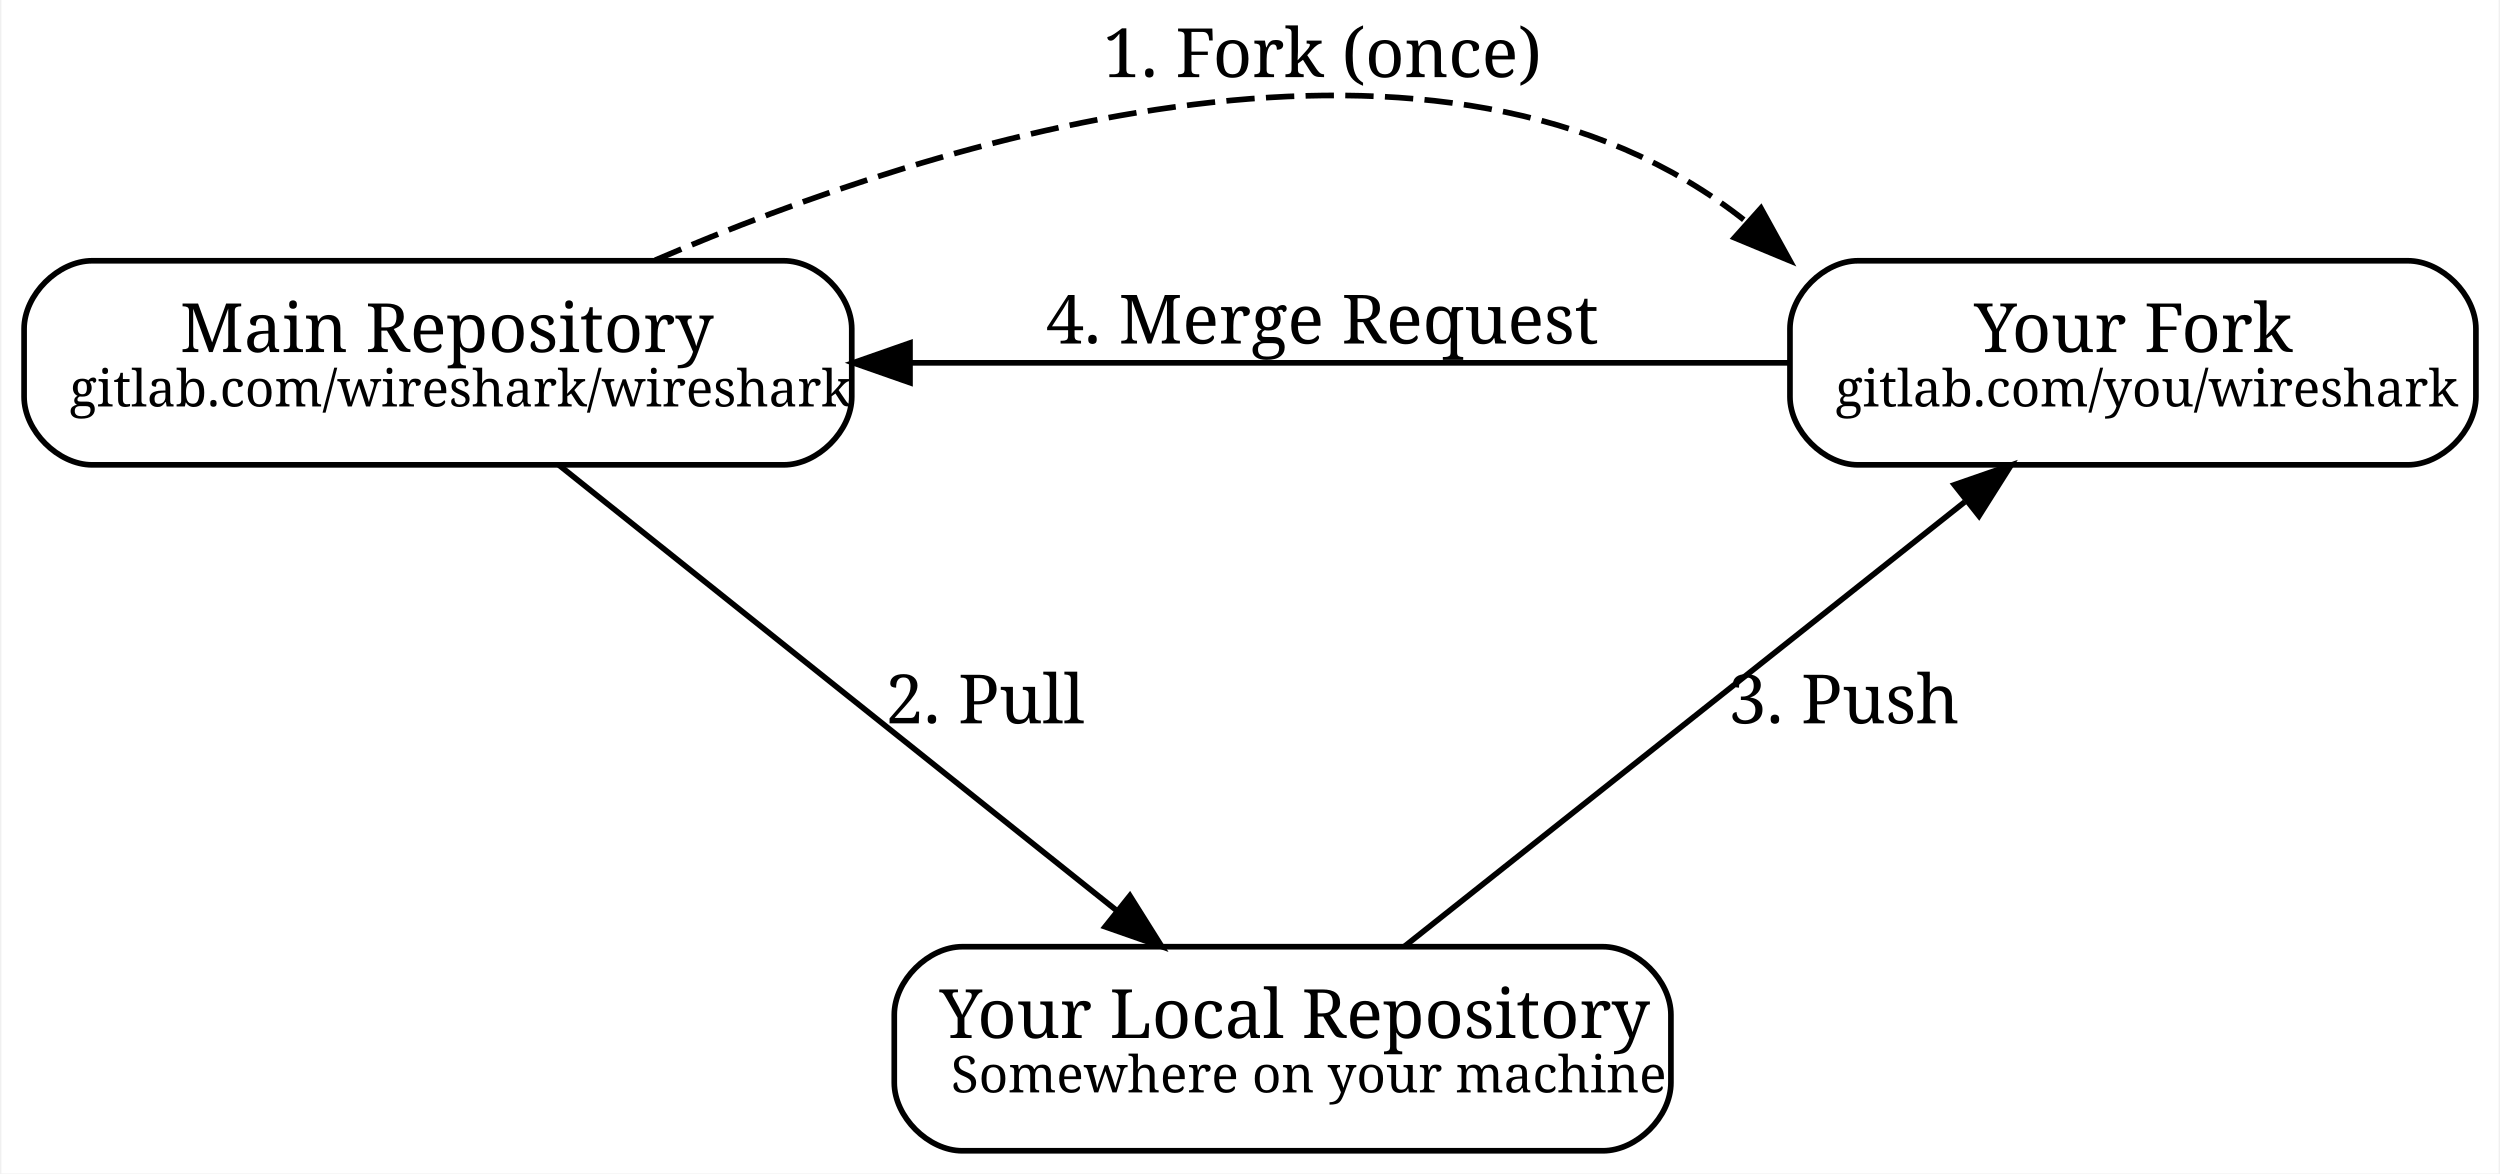
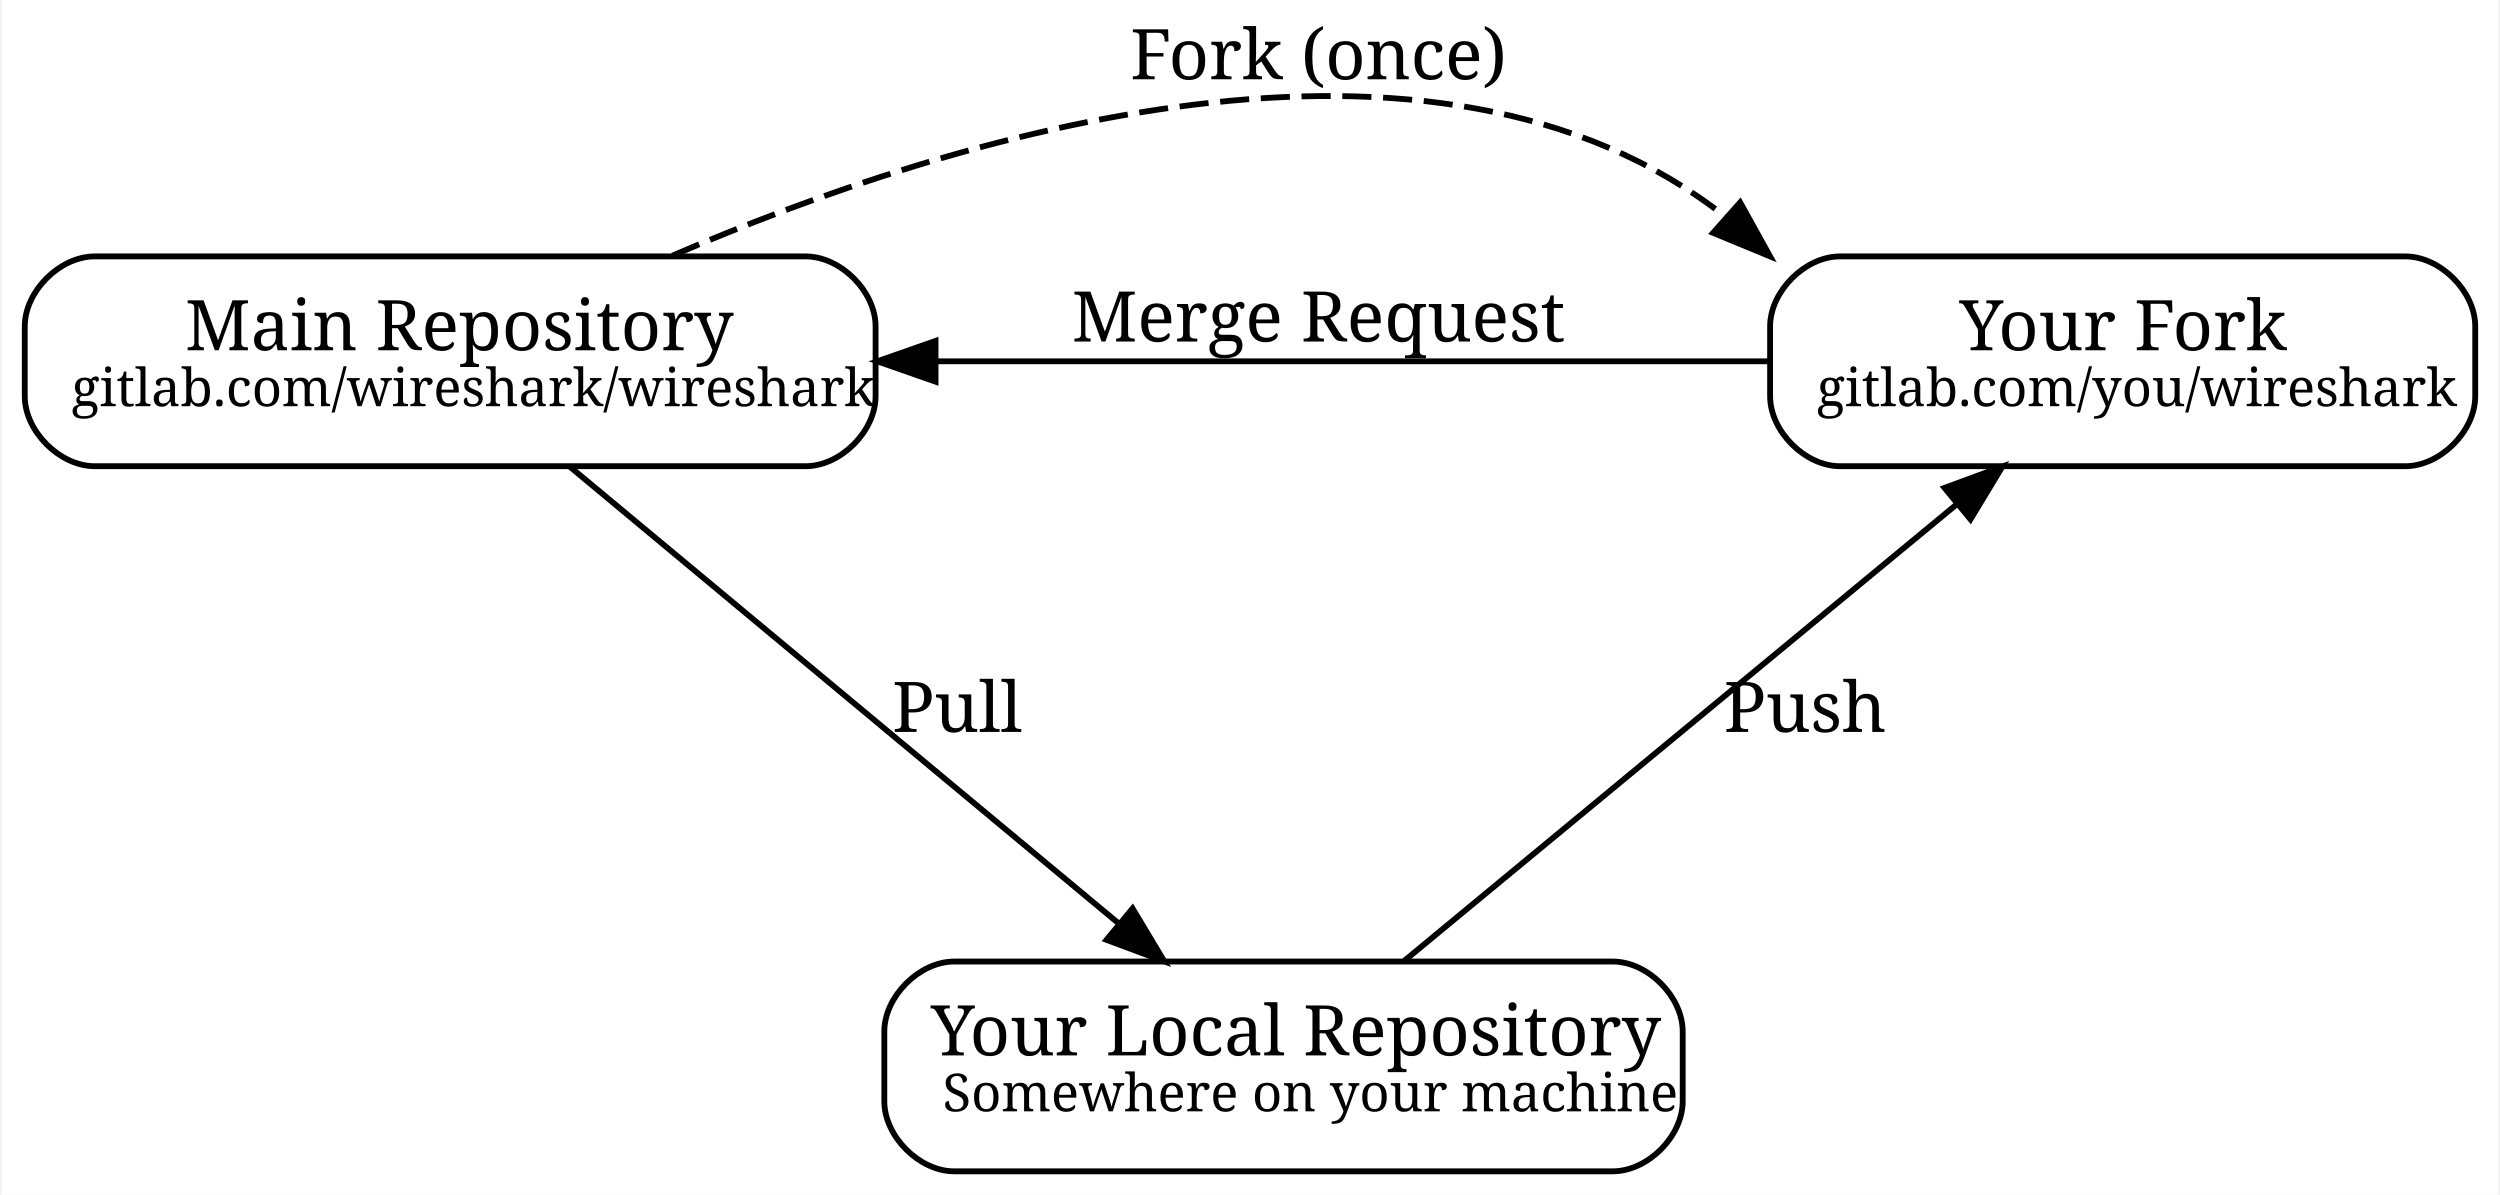
- <svg xmlns="http://www.w3.org/2000/svg" width="441pt" height="207pt" viewBox="0.00 0.00 440.50 207.00">
-   <g id="graph0" class="graph" transform="scale(1 1) rotate(0) translate(4 203)">
-     <polygon fill="white" stroke="transparent" points="-4,4 -4,-203 436.5,-203 436.5,4 -4,4" />
+ <svg xmlns="http://www.w3.org/2000/svg" width="429pt" height="205pt" viewBox="0.00 0.00 428.50 205.00">
+   <g id="graph0" class="graph" transform="scale(1 1) rotate(0) translate(4 201)">
+     <polygon fill="white" stroke="transparent" points="-4,4 -4,-201 424.5,-201 424.5,4 -4,4" />
    <g id="node1" class="node">
      <path fill="none" stroke="black" d="M134,-157C134,-157 12,-157 12,-157 6,-157 0,-151 0,-145 0,-145 0,-133 0,-133 0,-127 6,-121 12,-121 12,-121 134,-121 134,-121 140,-121 146,-127 146,-133 146,-133 146,-145 146,-145 146,-151 140,-157 134,-157" />
      <text text-anchor="start" x="27.5" y="-140.9" font-family="Georgia" font-size="12.00">Main Repository</text>
      <text text-anchor="start" x="8" y="-131.3" font-family="Georgia" font-size="9.00">gitlab.com/wireshark/wireshark</text>
    </g>
    <g id="node2" class="node">
-       <path fill="none" stroke="black" d="M420.5,-157C420.5,-157 323.5,-157 323.5,-157 317.5,-157 311.5,-151 311.5,-145 311.5,-145 311.5,-133 311.5,-133 311.5,-127 317.5,-121 323.5,-121 323.5,-121 420.5,-121 420.5,-121 426.5,-121 432.5,-127 432.5,-133 432.5,-133 432.5,-145 432.5,-145 432.5,-151 426.5,-157 420.5,-157" />
-       <text text-anchor="start" x="344" y="-140.9" font-family="Georgia" font-size="12.00">Your Fork</text>
-       <text text-anchor="start" x="319.5" y="-131.3" font-family="Georgia" font-size="9.00">gitlab.com/you/wireshark</text>
+       <path fill="none" stroke="black" d="M408.5,-157C408.5,-157 311.5,-157 311.5,-157 305.5,-157 299.5,-151 299.5,-145 299.5,-145 299.5,-133 299.5,-133 299.5,-127 305.5,-121 311.5,-121 311.5,-121 408.5,-121 408.5,-121 414.5,-121 420.5,-127 420.5,-133 420.5,-133 420.5,-145 420.5,-145 420.5,-151 414.5,-157 408.5,-157" />
+       <text text-anchor="start" x="332" y="-140.9" font-family="Georgia" font-size="12.00">Your Fork</text>
+       <text text-anchor="start" x="307.5" y="-131.3" font-family="Georgia" font-size="9.00">gitlab.com/you/wireshark</text>
    </g>
    <g id="edge1" class="edge">
-       <path fill="none" stroke="black" stroke-dasharray="5,2" d="M111.33,-157.11C161.44,-178.63 250.32,-206.57 303.87,-163.83" />
-       <polygon fill="black" stroke="black" points="306.38,-166.28 311.5,-157 301.71,-161.06 306.38,-166.28" />
-       <text text-anchor="middle" x="229" y="-189.4" font-family="Georgia" font-size="12.00">1. Fork (once)</text>
+       <path fill="none" stroke="black" stroke-dasharray="5,2" d="M111.13,-157.13C158.91,-177.68 241.75,-203.49 292.02,-163.66" />
+       <polygon fill="black" stroke="black" points="294.36,-166.27 299.5,-157 289.71,-161.04 294.36,-166.27" />
+       <text text-anchor="middle" x="222" y="-187.4" font-family="Georgia" font-size="12.00">Fork (once)</text>
    </g>
    <g id="node3" class="node">
-       <path fill="none" stroke="black" d="M278.5,-36C278.5,-36 165.5,-36 165.5,-36 159.5,-36 153.5,-30 153.5,-24 153.5,-24 153.5,-12 153.5,-12 153.5,-6 159.5,0 165.5,0 165.5,0 278.5,0 278.5,0 284.5,0 290.5,-6 290.5,-12 290.5,-12 290.5,-24 290.5,-24 290.5,-30 284.5,-36 278.5,-36" />
-       <text text-anchor="start" x="161.5" y="-19.9" font-family="Georgia" font-size="12.00">Your Local Repository</text>
-       <text text-anchor="start" x="163.5" y="-10.3" font-family="Georgia" font-size="9.00">Somewhere on your machine</text>
+       <path fill="none" stroke="black" d="M272.5,-36C272.5,-36 159.5,-36 159.5,-36 153.5,-36 147.5,-30 147.5,-24 147.5,-24 147.5,-12 147.5,-12 147.5,-6 153.5,0 159.5,0 159.5,0 272.5,0 272.5,0 278.5,0 284.5,-6 284.5,-12 284.5,-12 284.5,-24 284.5,-24 284.5,-30 278.5,-36 272.5,-36" />
+       <text text-anchor="start" x="155.5" y="-19.9" font-family="Georgia" font-size="12.00">Your Local Repository</text>
+       <text text-anchor="start" x="157.5" y="-10.3" font-family="Georgia" font-size="9.00">Somewhere on your machine</text>
    </g>
    <g id="edge2" class="edge">
-       <path fill="none" stroke="black" d="M94.35,-120.95C120.13,-100.36 163.63,-65.62 192.58,-42.5" />
-       <polygon fill="black" stroke="black" points="195.06,-44.99 200.69,-36.02 190.69,-39.52 195.06,-44.99" />
-       <text text-anchor="middle" x="169.5" y="-75.4" font-family="Georgia" font-size="12.00">2. Pull</text>
+       <path fill="none" stroke="black" d="M93.49,-120.95C118.23,-100.36 159.98,-65.62 187.76,-42.5" />
+       <polygon fill="black" stroke="black" points="190.1,-45.11 195.55,-36.02 185.62,-39.72 190.1,-45.11" />
+       <text text-anchor="middle" x="160" y="-75.4" font-family="Georgia" font-size="12.00">Pull</text>
    </g>
    <g id="edge4" class="edge">
-       <path fill="none" stroke="black" d="M311.41,-139C266.97,-139 205.73,-139 156.57,-139" />
-       <polygon fill="black" stroke="black" points="156.27,-135.5 146.27,-139 156.27,-142.5 156.27,-135.5" />
-       <text text-anchor="middle" x="229" y="-142.4" font-family="Georgia" font-size="12.00">4. Merge Request</text>
+       <path fill="none" stroke="black" d="M299.29,-139C257.86,-139 202.13,-139 156.46,-139" />
+       <polygon fill="black" stroke="black" points="156.29,-135.5 146.29,-139 156.29,-142.5 156.29,-135.5" />
+       <text text-anchor="middle" x="222" y="-142.4" font-family="Georgia" font-size="12.00">Merge Request</text>
    </g>
    <g id="edge3" class="edge">
-       <path fill="none" stroke="black" d="M243.45,-36.02C269.39,-56.59 313.17,-91.33 342.33,-114.46" />
-       <polygon fill="black" stroke="black" points="340.5,-117.48 350.51,-120.95 344.85,-111.99 340.5,-117.48" />
-       <text text-anchor="middle" x="321" y="-75.4" font-family="Georgia" font-size="12.00">3. Push</text>
+       <path fill="none" stroke="black" d="M236.59,-36.02C261.49,-56.59 303.53,-91.33 331.52,-114.46" />
+       <polygon fill="black" stroke="black" points="329.43,-117.28 339.37,-120.95 333.89,-111.88 329.43,-117.28" />
+       <text text-anchor="middle" x="305.5" y="-75.4" font-family="Georgia" font-size="12.00">Push</text>
    </g>
  </g>
</svg>
